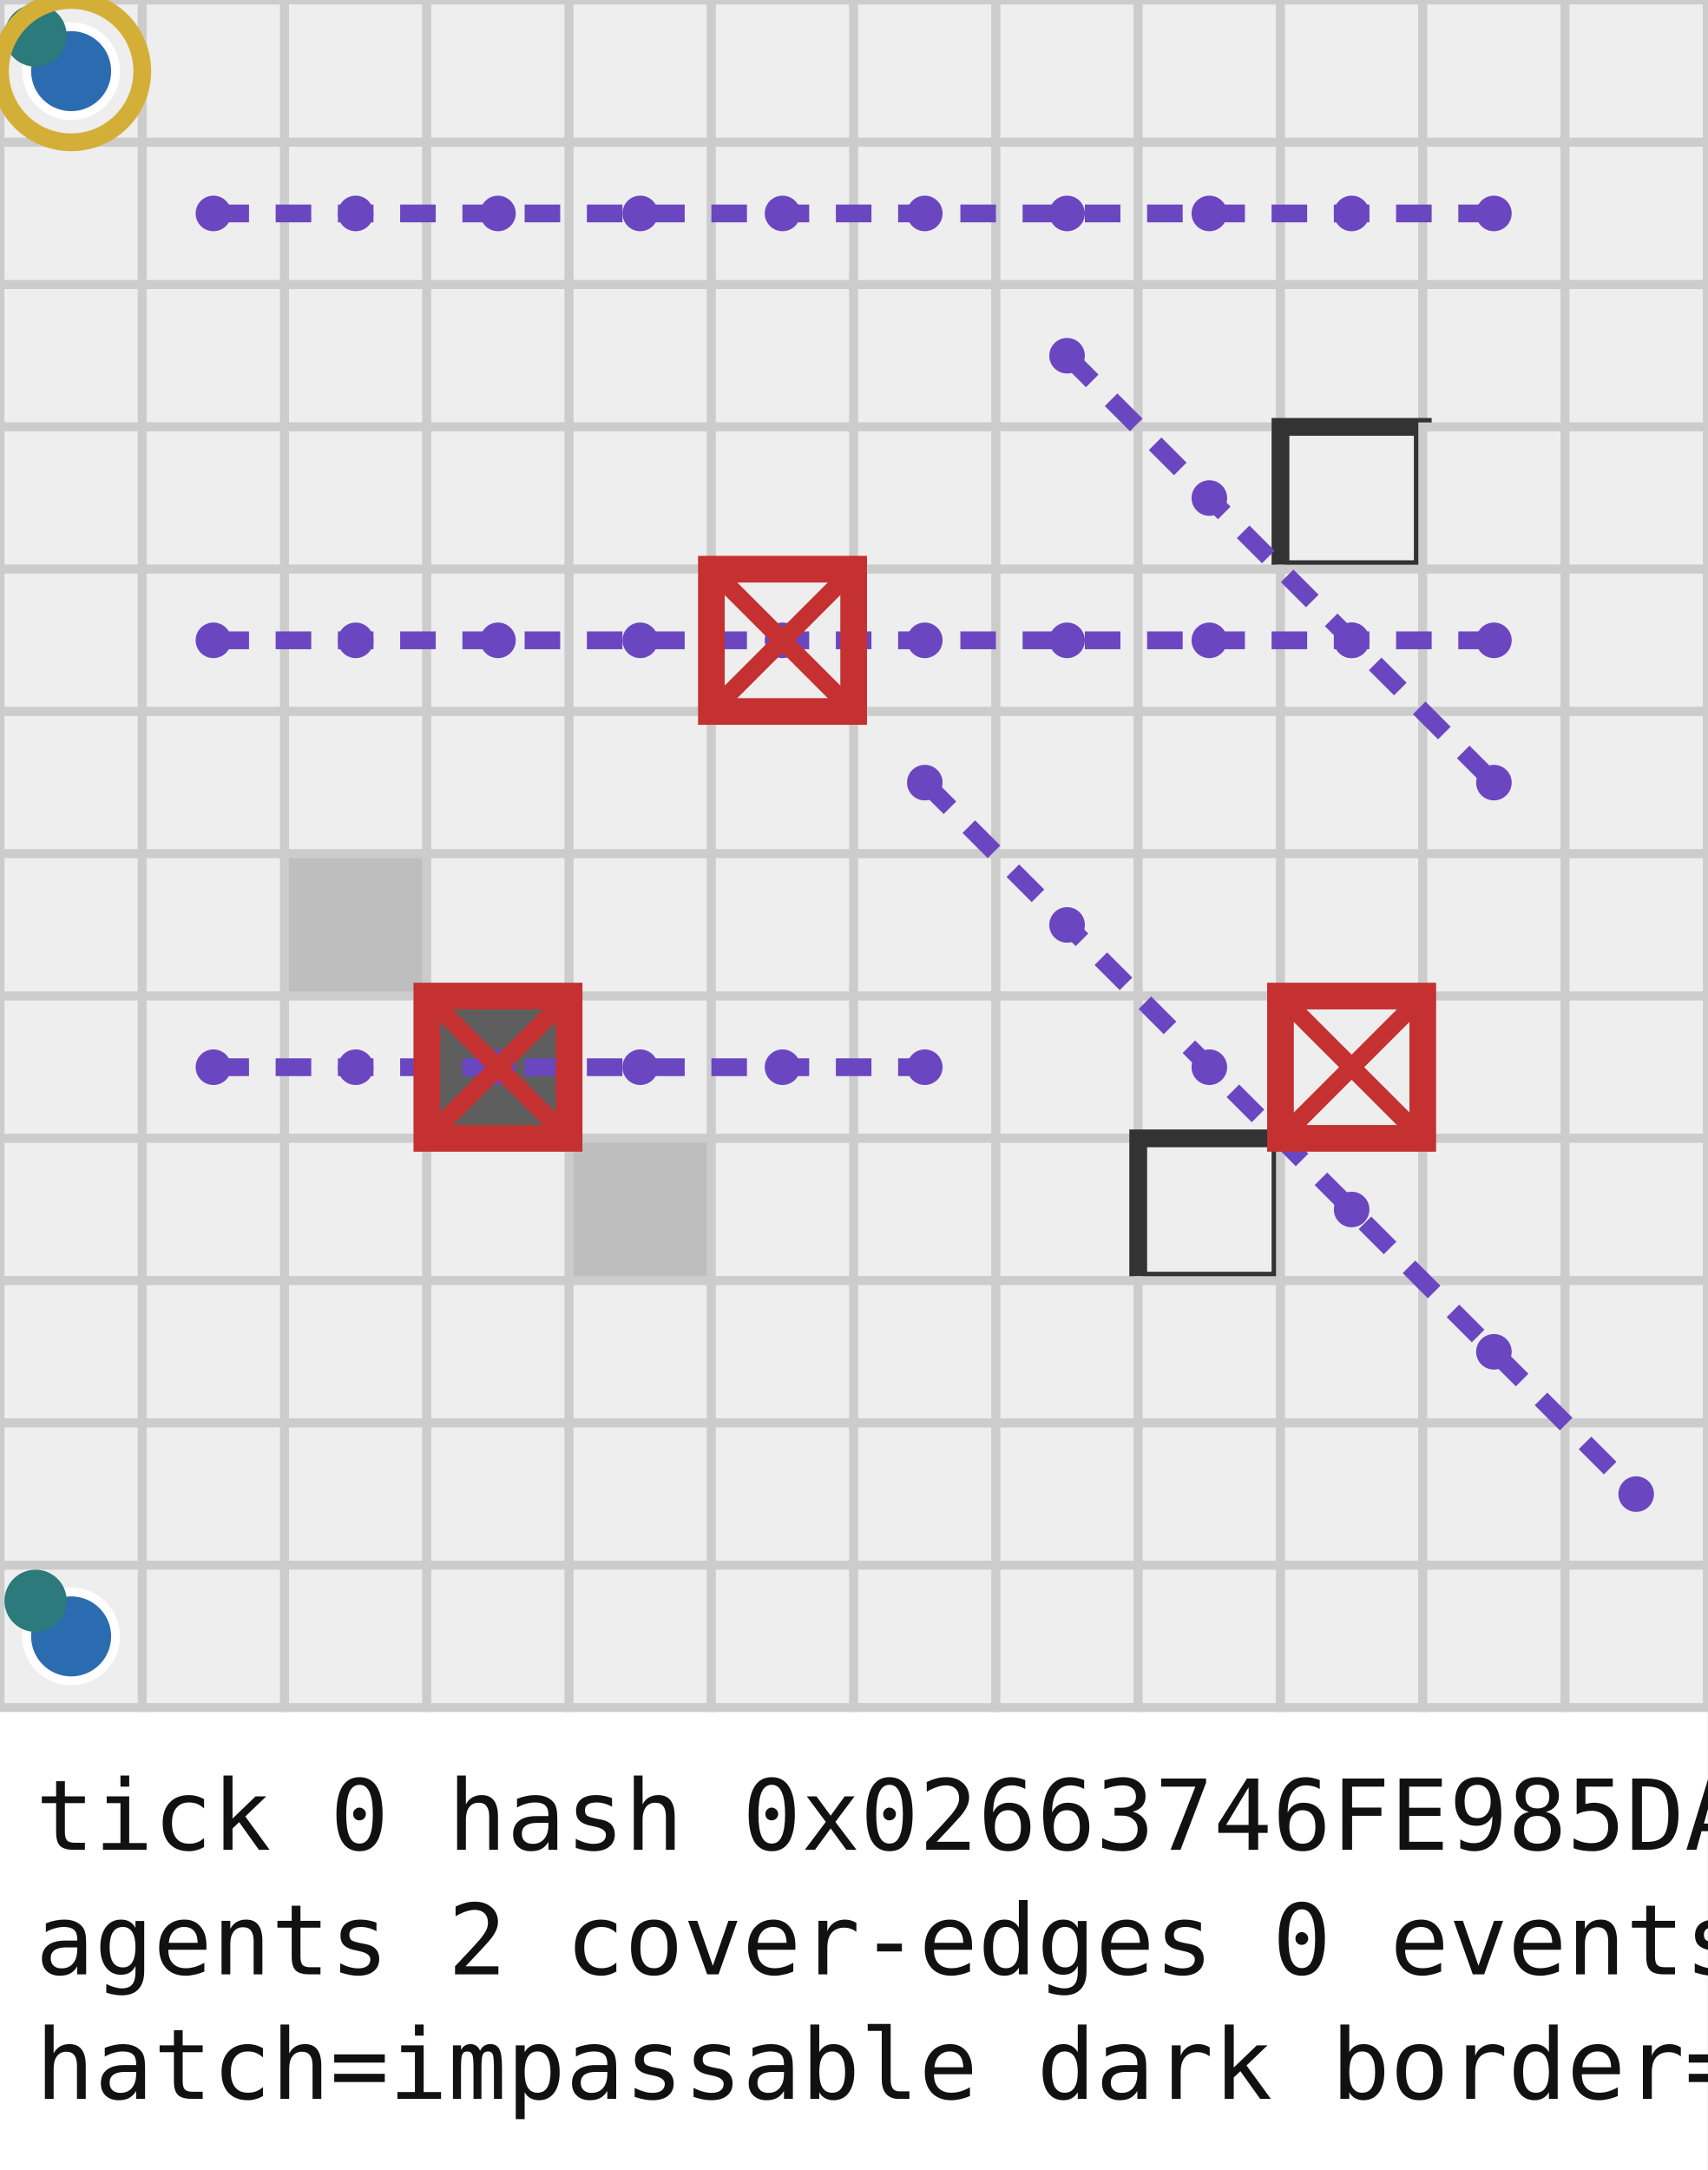
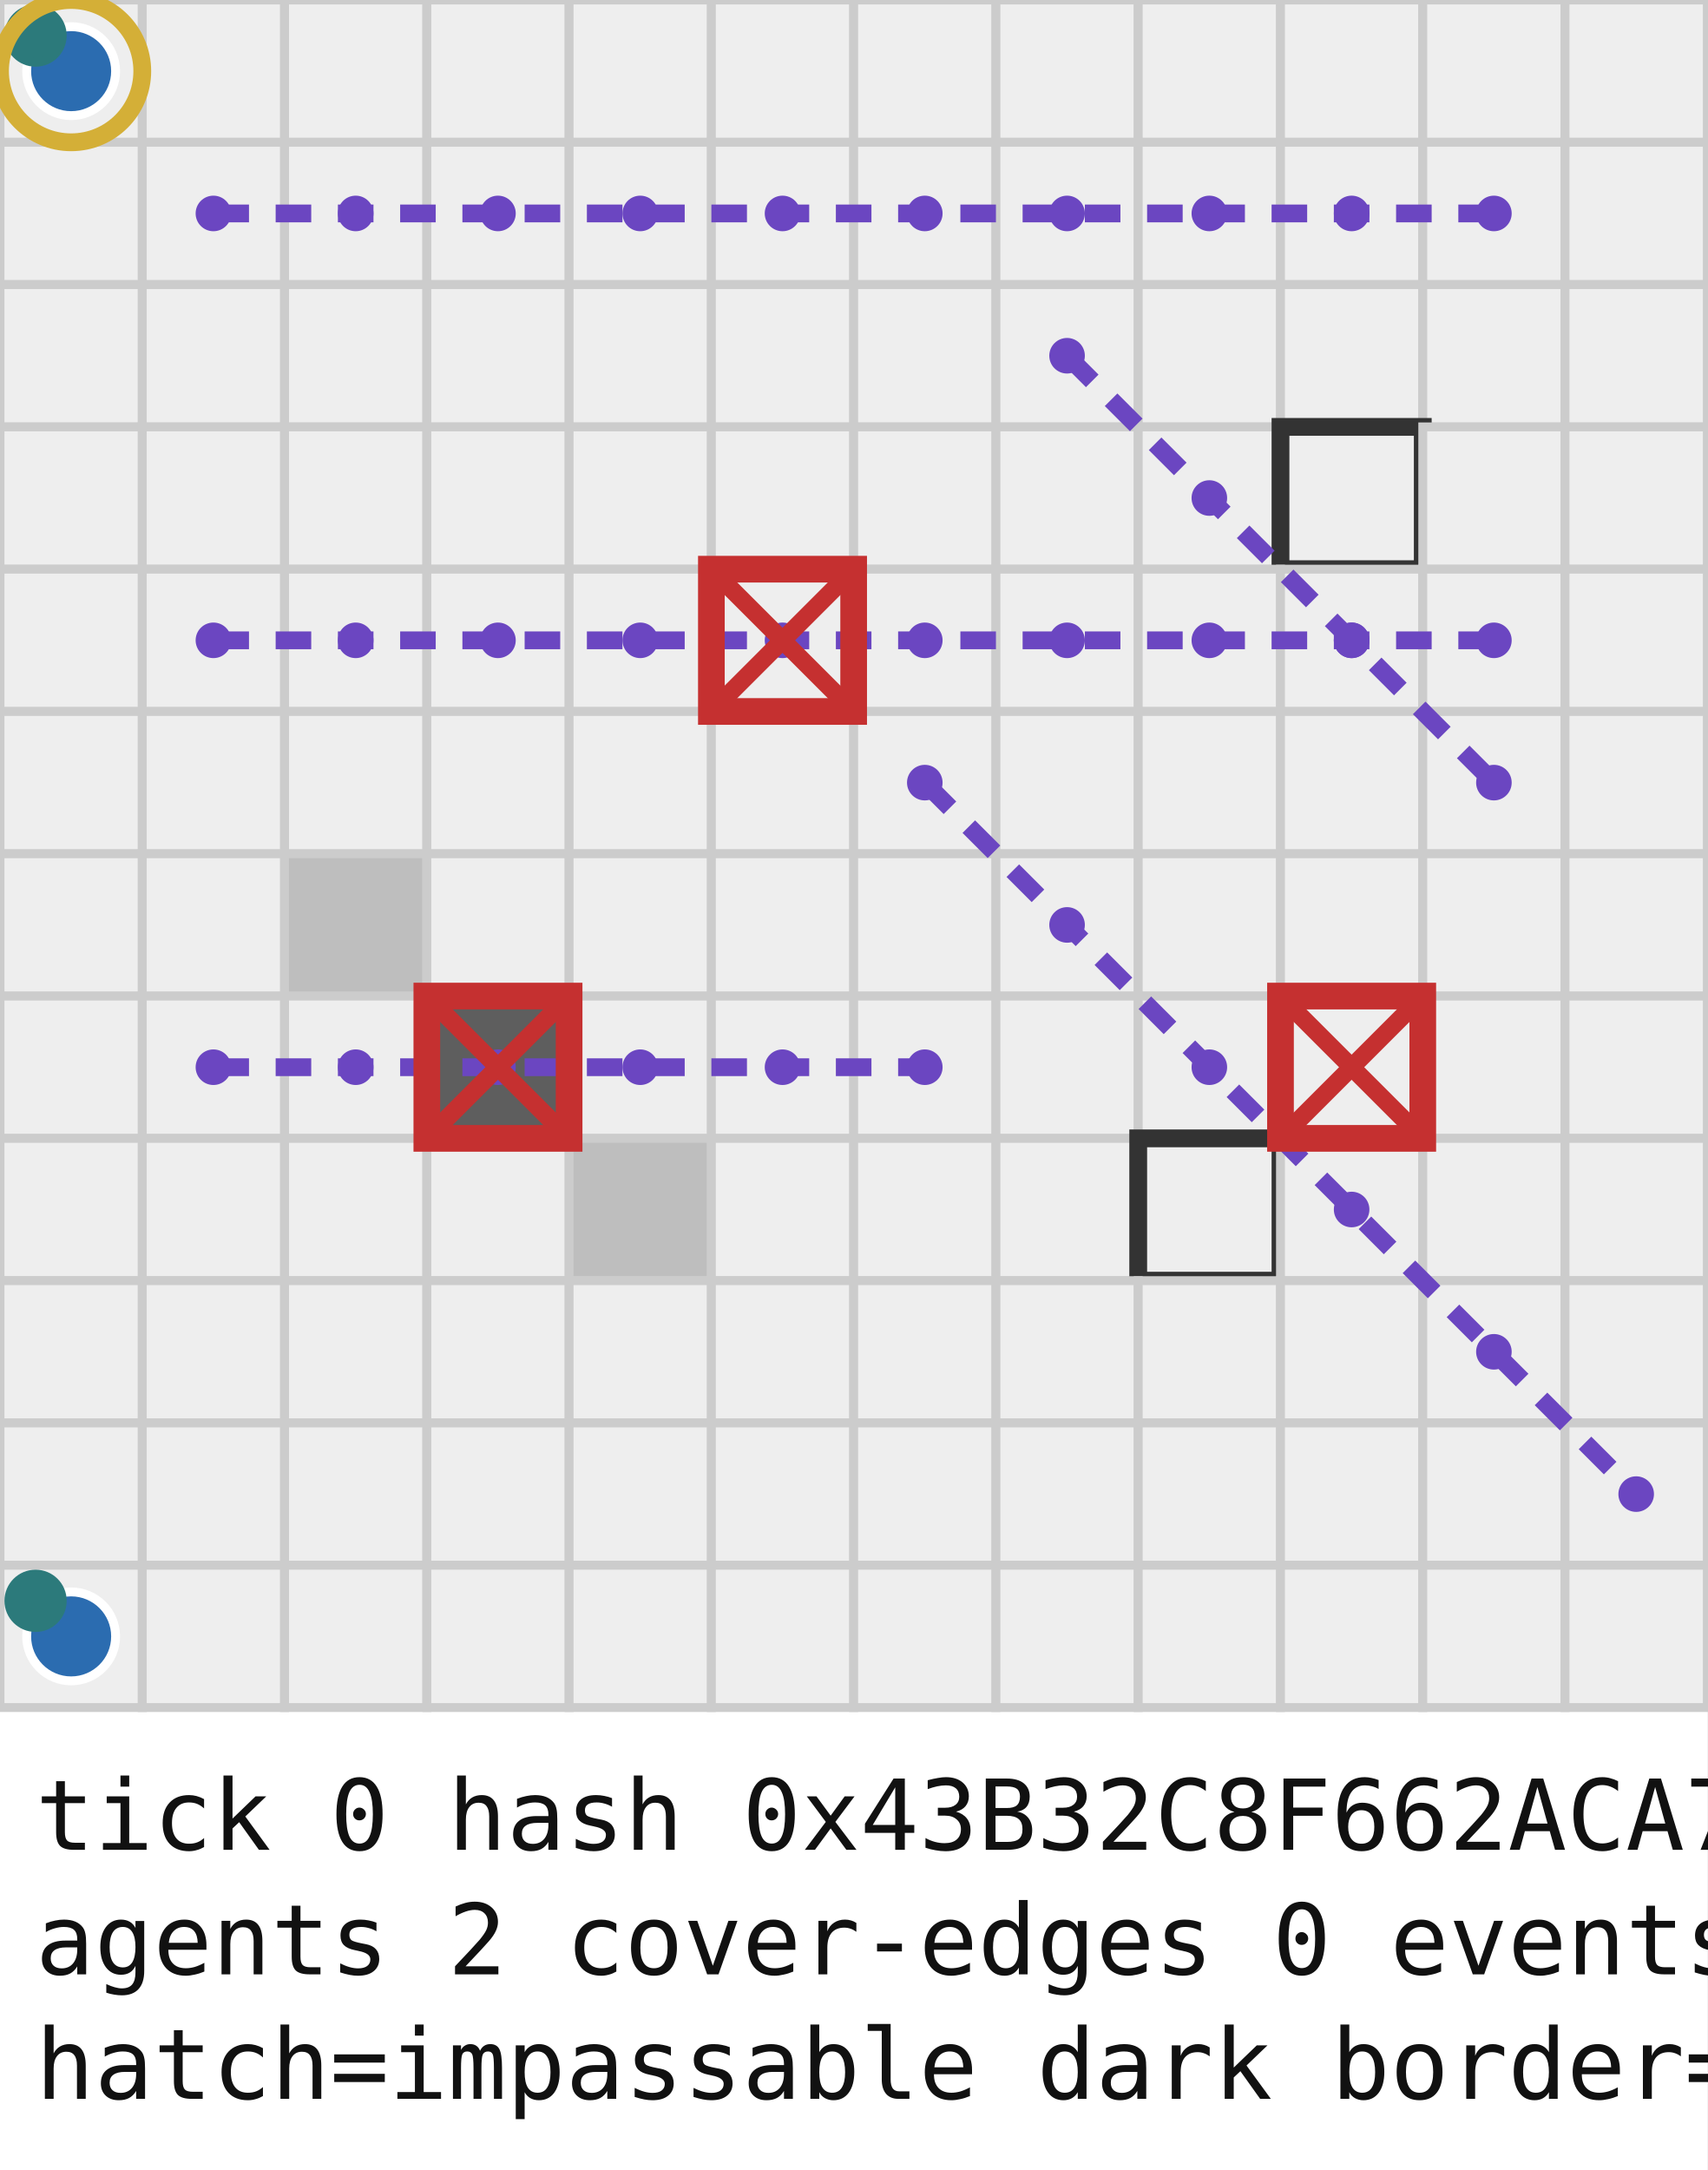
<svg xmlns="http://www.w3.org/2000/svg" width="192" height="244" viewBox="0 0 192 244">
  <defs>
    <pattern id="cw-hatch" width="4" height="4" patternUnits="userSpaceOnUse">
      <path d="M0,4 L4,0" stroke="#8a8a8a" stroke-width="1" />
    </pattern>
  </defs>
  <rect x="0" y="0" width="192" height="244" fill="#ffffff" />
  <rect x="0" y="0" width="16" height="16" fill="rgb(238,238,238)" stroke="#cccccc" stroke-width="1" />
  <rect x="16" y="0" width="16" height="16" fill="rgb(238,238,238)" stroke="#cccccc" stroke-width="1" />
  <rect x="32" y="0" width="16" height="16" fill="rgb(238,238,238)" stroke="#cccccc" stroke-width="1" />
  <rect x="48" y="0" width="16" height="16" fill="rgb(238,238,238)" stroke="#cccccc" stroke-width="1" />
  <rect x="64" y="0" width="16" height="16" fill="rgb(238,238,238)" stroke="#cccccc" stroke-width="1" />
  <rect x="80" y="0" width="16" height="16" fill="rgb(238,238,238)" stroke="#cccccc" stroke-width="1" />
  <rect x="96" y="0" width="16" height="16" fill="rgb(238,238,238)" stroke="#cccccc" stroke-width="1" />
  <rect x="112" y="0" width="16" height="16" fill="rgb(238,238,238)" stroke="#cccccc" stroke-width="1" />
  <rect x="128" y="0" width="16" height="16" fill="rgb(238,238,238)" stroke="#cccccc" stroke-width="1" />
  <rect x="144" y="0" width="16" height="16" fill="rgb(238,238,238)" stroke="#cccccc" stroke-width="1" />
  <rect x="160" y="0" width="16" height="16" fill="rgb(238,238,238)" stroke="#cccccc" stroke-width="1" />
  <rect x="176" y="0" width="16" height="16" fill="rgb(238,238,238)" stroke="#cccccc" stroke-width="1" />
  <rect x="0" y="16" width="16" height="16" fill="rgb(238,238,238)" stroke="#cccccc" stroke-width="1" />
  <rect x="16" y="16" width="16" height="16" fill="rgb(238,238,238)" stroke="#cccccc" stroke-width="1" />
  <rect x="32" y="16" width="16" height="16" fill="rgb(238,238,238)" stroke="#cccccc" stroke-width="1" />
  <rect x="48" y="16" width="16" height="16" fill="rgb(238,238,238)" stroke="#cccccc" stroke-width="1" />
  <rect x="64" y="16" width="16" height="16" fill="rgb(238,238,238)" stroke="#cccccc" stroke-width="1" />
  <rect x="80" y="16" width="16" height="16" fill="rgb(238,238,238)" stroke="#cccccc" stroke-width="1" />
  <rect x="96" y="16" width="16" height="16" fill="rgb(238,238,238)" stroke="#cccccc" stroke-width="1" />
  <rect x="112" y="16" width="16" height="16" fill="rgb(238,238,238)" stroke="#cccccc" stroke-width="1" />
  <rect x="128" y="16" width="16" height="16" fill="rgb(238,238,238)" stroke="#cccccc" stroke-width="1" />
  <rect x="144" y="16" width="16" height="16" fill="rgb(238,238,238)" stroke="#cccccc" stroke-width="1" />
  <rect x="160" y="16" width="16" height="16" fill="rgb(238,238,238)" stroke="#cccccc" stroke-width="1" />
  <rect x="176" y="16" width="16" height="16" fill="rgb(238,238,238)" stroke="#cccccc" stroke-width="1" />
  <rect x="0" y="32" width="16" height="16" fill="rgb(238,238,238)" stroke="#cccccc" stroke-width="1" />
  <rect x="16" y="32" width="16" height="16" fill="rgb(238,238,238)" stroke="#cccccc" stroke-width="1" />
  <rect x="32" y="32" width="16" height="16" fill="rgb(238,238,238)" stroke="#cccccc" stroke-width="1" />
  <rect x="48" y="32" width="16" height="16" fill="rgb(238,238,238)" stroke="#cccccc" stroke-width="1" />
  <rect x="64" y="32" width="16" height="16" fill="rgb(238,238,238)" stroke="#cccccc" stroke-width="1" />
  <rect x="80" y="32" width="16" height="16" fill="rgb(238,238,238)" stroke="#cccccc" stroke-width="1" />
  <rect x="96" y="32" width="16" height="16" fill="rgb(238,238,238)" stroke="#cccccc" stroke-width="1" />
  <rect x="112" y="32" width="16" height="16" fill="rgb(238,238,238)" stroke="#cccccc" stroke-width="1" />
  <rect x="128" y="32" width="16" height="16" fill="rgb(238,238,238)" stroke="#cccccc" stroke-width="1" />
  <rect x="144" y="32" width="16" height="16" fill="rgb(238,238,238)" stroke="#cccccc" stroke-width="1" />
  <rect x="160" y="32" width="16" height="16" fill="rgb(238,238,238)" stroke="#cccccc" stroke-width="1" />
  <rect x="176" y="32" width="16" height="16" fill="rgb(238,238,238)" stroke="#cccccc" stroke-width="1" />
  <rect x="0" y="48" width="16" height="16" fill="rgb(238,238,238)" stroke="#cccccc" stroke-width="1" />
  <rect x="16" y="48" width="16" height="16" fill="rgb(238,238,238)" stroke="#cccccc" stroke-width="1" />
  <rect x="32" y="48" width="16" height="16" fill="rgb(238,238,238)" stroke="#cccccc" stroke-width="1" />
  <rect x="48" y="48" width="16" height="16" fill="rgb(238,238,238)" stroke="#cccccc" stroke-width="1" />
  <rect x="64" y="48" width="16" height="16" fill="rgb(238,238,238)" stroke="#cccccc" stroke-width="1" />
  <rect x="80" y="48" width="16" height="16" fill="rgb(238,238,238)" stroke="#cccccc" stroke-width="1" />
  <rect x="96" y="48" width="16" height="16" fill="rgb(238,238,238)" stroke="#cccccc" stroke-width="1" />
  <rect x="112" y="48" width="16" height="16" fill="rgb(238,238,238)" stroke="#cccccc" stroke-width="1" />
  <rect x="128" y="48" width="16" height="16" fill="rgb(238,238,238)" stroke="#cccccc" stroke-width="1" />
  <rect x="144" y="48" width="16" height="16" fill="rgb(238,238,238)" stroke="#333333" stroke-width="2" />
  <rect x="160" y="48" width="16" height="16" fill="rgb(238,238,238)" stroke="#cccccc" stroke-width="1" />
  <rect x="176" y="48" width="16" height="16" fill="rgb(238,238,238)" stroke="#cccccc" stroke-width="1" />
  <rect x="0" y="64" width="16" height="16" fill="rgb(238,238,238)" stroke="#cccccc" stroke-width="1" />
  <rect x="16" y="64" width="16" height="16" fill="rgb(238,238,238)" stroke="#cccccc" stroke-width="1" />
  <rect x="32" y="64" width="16" height="16" fill="rgb(238,238,238)" stroke="#cccccc" stroke-width="1" />
  <rect x="48" y="64" width="16" height="16" fill="rgb(238,238,238)" stroke="#cccccc" stroke-width="1" />
  <rect x="64" y="64" width="16" height="16" fill="rgb(238,238,238)" stroke="#cccccc" stroke-width="1" />
  <rect x="80" y="64" width="16" height="16" fill="rgb(238,238,238)" stroke="#333333" stroke-width="2" />
  <rect x="96" y="64" width="16" height="16" fill="rgb(238,238,238)" stroke="#cccccc" stroke-width="1" />
  <rect x="112" y="64" width="16" height="16" fill="rgb(238,238,238)" stroke="#cccccc" stroke-width="1" />
  <rect x="128" y="64" width="16" height="16" fill="rgb(238,238,238)" stroke="#cccccc" stroke-width="1" />
  <rect x="144" y="64" width="16" height="16" fill="rgb(238,238,238)" stroke="#cccccc" stroke-width="1" />
  <rect x="160" y="64" width="16" height="16" fill="rgb(238,238,238)" stroke="#cccccc" stroke-width="1" />
  <rect x="176" y="64" width="16" height="16" fill="rgb(238,238,238)" stroke="#cccccc" stroke-width="1" />
  <rect x="0" y="80" width="16" height="16" fill="rgb(238,238,238)" stroke="#cccccc" stroke-width="1" />
  <rect x="16" y="80" width="16" height="16" fill="rgb(238,238,238)" stroke="#cccccc" stroke-width="1" />
  <rect x="32" y="80" width="16" height="16" fill="rgb(238,238,238)" stroke="#cccccc" stroke-width="1" />
  <rect x="48" y="80" width="16" height="16" fill="rgb(238,238,238)" stroke="#cccccc" stroke-width="1" />
  <rect x="64" y="80" width="16" height="16" fill="rgb(238,238,238)" stroke="#cccccc" stroke-width="1" />
  <rect x="80" y="80" width="16" height="16" fill="rgb(238,238,238)" stroke="#cccccc" stroke-width="1" />
  <rect x="96" y="80" width="16" height="16" fill="rgb(238,238,238)" stroke="#cccccc" stroke-width="1" />
  <rect x="112" y="80" width="16" height="16" fill="rgb(238,238,238)" stroke="#cccccc" stroke-width="1" />
  <rect x="128" y="80" width="16" height="16" fill="rgb(238,238,238)" stroke="#cccccc" stroke-width="1" />
  <rect x="144" y="80" width="16" height="16" fill="rgb(238,238,238)" stroke="#cccccc" stroke-width="1" />
  <rect x="160" y="80" width="16" height="16" fill="rgb(238,238,238)" stroke="#cccccc" stroke-width="1" />
  <rect x="176" y="80" width="16" height="16" fill="rgb(238,238,238)" stroke="#cccccc" stroke-width="1" />
  <rect x="0" y="96" width="16" height="16" fill="rgb(238,238,238)" stroke="#cccccc" stroke-width="1" />
  <rect x="16" y="96" width="16" height="16" fill="rgb(238,238,238)" stroke="#cccccc" stroke-width="1" />
  <rect x="32" y="96" width="16" height="16" fill="rgb(190,190,190)" stroke="#cccccc" stroke-width="1" />
  <rect x="48" y="96" width="16" height="16" fill="rgb(238,238,238)" stroke="#cccccc" stroke-width="1" />
  <rect x="64" y="96" width="16" height="16" fill="rgb(238,238,238)" stroke="#cccccc" stroke-width="1" />
  <rect x="80" y="96" width="16" height="16" fill="rgb(238,238,238)" stroke="#cccccc" stroke-width="1" />
  <rect x="96" y="96" width="16" height="16" fill="rgb(238,238,238)" stroke="#cccccc" stroke-width="1" />
  <rect x="112" y="96" width="16" height="16" fill="rgb(238,238,238)" stroke="#cccccc" stroke-width="1" />
  <rect x="128" y="96" width="16" height="16" fill="rgb(238,238,238)" stroke="#cccccc" stroke-width="1" />
  <rect x="144" y="96" width="16" height="16" fill="rgb(238,238,238)" stroke="#cccccc" stroke-width="1" />
  <rect x="160" y="96" width="16" height="16" fill="rgb(238,238,238)" stroke="#cccccc" stroke-width="1" />
  <rect x="176" y="96" width="16" height="16" fill="rgb(238,238,238)" stroke="#cccccc" stroke-width="1" />
  <rect x="0" y="112" width="16" height="16" fill="rgb(238,238,238)" stroke="#cccccc" stroke-width="1" />
  <rect x="16" y="112" width="16" height="16" fill="rgb(238,238,238)" stroke="#cccccc" stroke-width="1" />
  <rect x="32" y="112" width="16" height="16" fill="rgb(238,238,238)" stroke="#cccccc" stroke-width="1" />
  <rect x="48" y="112" width="16" height="16" fill="rgb(94,94,94)" stroke="#cccccc" stroke-width="1" />
  <rect x="64" y="112" width="16" height="16" fill="rgb(238,238,238)" stroke="#cccccc" stroke-width="1" />
  <rect x="80" y="112" width="16" height="16" fill="rgb(238,238,238)" stroke="#cccccc" stroke-width="1" />
  <rect x="96" y="112" width="16" height="16" fill="rgb(238,238,238)" stroke="#cccccc" stroke-width="1" />
  <rect x="112" y="112" width="16" height="16" fill="rgb(238,238,238)" stroke="#cccccc" stroke-width="1" />
  <rect x="128" y="112" width="16" height="16" fill="rgb(238,238,238)" stroke="#cccccc" stroke-width="1" />
  <rect x="144" y="112" width="16" height="16" fill="rgb(238,238,238)" stroke="#333333" stroke-width="2" />
  <rect x="160" y="112" width="16" height="16" fill="rgb(238,238,238)" stroke="#cccccc" stroke-width="1" />
  <rect x="176" y="112" width="16" height="16" fill="rgb(238,238,238)" stroke="#cccccc" stroke-width="1" />
  <rect x="0" y="128" width="16" height="16" fill="rgb(238,238,238)" stroke="#cccccc" stroke-width="1" />
  <rect x="16" y="128" width="16" height="16" fill="rgb(238,238,238)" stroke="#cccccc" stroke-width="1" />
  <rect x="32" y="128" width="16" height="16" fill="rgb(238,238,238)" stroke="#cccccc" stroke-width="1" />
  <rect x="48" y="128" width="16" height="16" fill="rgb(238,238,238)" stroke="#cccccc" stroke-width="1" />
  <rect x="64" y="128" width="16" height="16" fill="rgb(190,190,190)" stroke="#cccccc" stroke-width="1" />
  <rect x="80" y="128" width="16" height="16" fill="rgb(238,238,238)" stroke="#cccccc" stroke-width="1" />
  <rect x="96" y="128" width="16" height="16" fill="rgb(238,238,238)" stroke="#cccccc" stroke-width="1" />
  <rect x="112" y="128" width="16" height="16" fill="rgb(238,238,238)" stroke="#cccccc" stroke-width="1" />
  <rect x="128" y="128" width="16" height="16" fill="rgb(238,238,238)" stroke="#333333" stroke-width="2" />
  <rect x="144" y="128" width="16" height="16" fill="rgb(238,238,238)" stroke="#cccccc" stroke-width="1" />
  <rect x="160" y="128" width="16" height="16" fill="rgb(238,238,238)" stroke="#cccccc" stroke-width="1" />
  <rect x="176" y="128" width="16" height="16" fill="rgb(238,238,238)" stroke="#cccccc" stroke-width="1" />
  <rect x="0" y="144" width="16" height="16" fill="rgb(238,238,238)" stroke="#cccccc" stroke-width="1" />
  <rect x="16" y="144" width="16" height="16" fill="rgb(238,238,238)" stroke="#cccccc" stroke-width="1" />
  <rect x="32" y="144" width="16" height="16" fill="rgb(238,238,238)" stroke="#cccccc" stroke-width="1" />
  <rect x="48" y="144" width="16" height="16" fill="rgb(238,238,238)" stroke="#cccccc" stroke-width="1" />
  <rect x="64" y="144" width="16" height="16" fill="rgb(238,238,238)" stroke="#cccccc" stroke-width="1" />
  <rect x="80" y="144" width="16" height="16" fill="rgb(238,238,238)" stroke="#cccccc" stroke-width="1" />
  <rect x="96" y="144" width="16" height="16" fill="rgb(238,238,238)" stroke="#cccccc" stroke-width="1" />
  <rect x="112" y="144" width="16" height="16" fill="rgb(238,238,238)" stroke="#cccccc" stroke-width="1" />
  <rect x="128" y="144" width="16" height="16" fill="rgb(238,238,238)" stroke="#cccccc" stroke-width="1" />
  <rect x="144" y="144" width="16" height="16" fill="rgb(238,238,238)" stroke="#cccccc" stroke-width="1" />
  <rect x="160" y="144" width="16" height="16" fill="rgb(238,238,238)" stroke="#cccccc" stroke-width="1" />
  <rect x="176" y="144" width="16" height="16" fill="rgb(238,238,238)" stroke="#cccccc" stroke-width="1" />
  <rect x="0" y="160" width="16" height="16" fill="rgb(238,238,238)" stroke="#cccccc" stroke-width="1" />
  <rect x="16" y="160" width="16" height="16" fill="rgb(238,238,238)" stroke="#cccccc" stroke-width="1" />
  <rect x="32" y="160" width="16" height="16" fill="rgb(238,238,238)" stroke="#cccccc" stroke-width="1" />
  <rect x="48" y="160" width="16" height="16" fill="rgb(238,238,238)" stroke="#cccccc" stroke-width="1" />
  <rect x="64" y="160" width="16" height="16" fill="rgb(238,238,238)" stroke="#cccccc" stroke-width="1" />
  <rect x="80" y="160" width="16" height="16" fill="rgb(238,238,238)" stroke="#cccccc" stroke-width="1" />
  <rect x="96" y="160" width="16" height="16" fill="rgb(238,238,238)" stroke="#cccccc" stroke-width="1" />
  <rect x="112" y="160" width="16" height="16" fill="rgb(238,238,238)" stroke="#cccccc" stroke-width="1" />
  <rect x="128" y="160" width="16" height="16" fill="rgb(238,238,238)" stroke="#cccccc" stroke-width="1" />
  <rect x="144" y="160" width="16" height="16" fill="rgb(238,238,238)" stroke="#cccccc" stroke-width="1" />
  <rect x="160" y="160" width="16" height="16" fill="rgb(238,238,238)" stroke="#cccccc" stroke-width="1" />
  <rect x="176" y="160" width="16" height="16" fill="rgb(238,238,238)" stroke="#cccccc" stroke-width="1" />
  <rect x="0" y="176" width="16" height="16" fill="rgb(238,238,238)" stroke="#cccccc" stroke-width="1" />
  <rect x="16" y="176" width="16" height="16" fill="rgb(238,238,238)" stroke="#cccccc" stroke-width="1" />
  <rect x="32" y="176" width="16" height="16" fill="rgb(238,238,238)" stroke="#cccccc" stroke-width="1" />
  <rect x="48" y="176" width="16" height="16" fill="rgb(238,238,238)" stroke="#cccccc" stroke-width="1" />
  <rect x="64" y="176" width="16" height="16" fill="rgb(238,238,238)" stroke="#cccccc" stroke-width="1" />
  <rect x="80" y="176" width="16" height="16" fill="rgb(238,238,238)" stroke="#cccccc" stroke-width="1" />
  <rect x="96" y="176" width="16" height="16" fill="rgb(238,238,238)" stroke="#cccccc" stroke-width="1" />
  <rect x="112" y="176" width="16" height="16" fill="rgb(238,238,238)" stroke="#cccccc" stroke-width="1" />
  <rect x="128" y="176" width="16" height="16" fill="rgb(238,238,238)" stroke="#cccccc" stroke-width="1" />
  <rect x="144" y="176" width="16" height="16" fill="rgb(238,238,238)" stroke="#cccccc" stroke-width="1" />
  <rect x="160" y="176" width="16" height="16" fill="rgb(238,238,238)" stroke="#cccccc" stroke-width="1" />
  <rect x="176" y="176" width="16" height="16" fill="rgb(238,238,238)" stroke="#cccccc" stroke-width="1" />
  <circle cx="8" cy="8" r="5" fill="#2b6cb0" stroke="#ffffff" stroke-width="1" />
  <circle cx="8" cy="184" r="5" fill="#2b6cb0" stroke="#ffffff" stroke-width="1" />
  <circle cx="4" cy="4" r="3" fill="#2c7a7b" stroke="#2c7a7b" stroke-width="1" />
  <circle cx="4" cy="180" r="3" fill="#2c7a7b" stroke="#2c7a7b" stroke-width="1" />
  <circle cx="8" cy="8" r="8" fill="none" stroke="#d4af37" stroke-width="2" />
  <line x1="24" y1="24" x2="168" y2="24" stroke="#6b46c1" stroke-width="2" stroke-dasharray="4,3" />
  <circle cx="24" cy="24" r="2" fill="#6b46c1" />
  <circle cx="40" cy="24" r="2" fill="#6b46c1" />
  <circle cx="56" cy="24" r="2" fill="#6b46c1" />
  <circle cx="72" cy="24" r="2" fill="#6b46c1" />
  <circle cx="88" cy="24" r="2" fill="#6b46c1" />
  <circle cx="104" cy="24" r="2" fill="#6b46c1" />
  <circle cx="120" cy="24" r="2" fill="#6b46c1" />
  <circle cx="136" cy="24" r="2" fill="#6b46c1" />
  <circle cx="152" cy="24" r="2" fill="#6b46c1" />
  <circle cx="168" cy="24" r="2" fill="#6b46c1" />
  <line x1="24" y1="72" x2="168" y2="72" stroke="#6b46c1" stroke-width="2" stroke-dasharray="4,3" />
  <circle cx="24" cy="72" r="2" fill="#6b46c1" />
  <circle cx="40" cy="72" r="2" fill="#6b46c1" />
  <circle cx="56" cy="72" r="2" fill="#6b46c1" />
  <circle cx="72" cy="72" r="2" fill="#6b46c1" />
  <circle cx="88" cy="72" r="2" fill="#6b46c1" />
  <circle cx="104" cy="72" r="2" fill="#6b46c1" />
  <circle cx="120" cy="72" r="2" fill="#6b46c1" />
  <circle cx="136" cy="72" r="2" fill="#6b46c1" />
  <circle cx="152" cy="72" r="2" fill="#6b46c1" />
  <circle cx="168" cy="72" r="2" fill="#6b46c1" />
  <rect x="80" y="64" width="16" height="16" fill="none" stroke="#c53030" stroke-width="3" />
  <line x1="80" y1="64" x2="96" y2="80" stroke="#c53030" stroke-width="2" />
  <line x1="96" y1="64" x2="80" y2="80" stroke="#c53030" stroke-width="2" />
  <line x1="120" y1="40" x2="168" y2="88" stroke="#6b46c1" stroke-width="2" stroke-dasharray="4,3" />
  <circle cx="120" cy="40" r="2" fill="#6b46c1" />
  <circle cx="136" cy="56" r="2" fill="#6b46c1" />
  <circle cx="152" cy="72" r="2" fill="#6b46c1" />
  <circle cx="168" cy="88" r="2" fill="#6b46c1" />
  <line x1="24" y1="120" x2="104" y2="120" stroke="#6b46c1" stroke-width="2" stroke-dasharray="4,3" />
  <circle cx="24" cy="120" r="2" fill="#6b46c1" />
  <circle cx="40" cy="120" r="2" fill="#6b46c1" />
  <circle cx="56" cy="120" r="2" fill="#6b46c1" />
  <circle cx="72" cy="120" r="2" fill="#6b46c1" />
  <circle cx="88" cy="120" r="2" fill="#6b46c1" />
  <circle cx="104" cy="120" r="2" fill="#6b46c1" />
  <rect x="48" y="112" width="16" height="16" fill="none" stroke="#c53030" stroke-width="3" />
  <line x1="48" y1="112" x2="64" y2="128" stroke="#c53030" stroke-width="2" />
  <line x1="64" y1="112" x2="48" y2="128" stroke="#c53030" stroke-width="2" />
  <line x1="104" y1="88" x2="184" y2="168" stroke="#6b46c1" stroke-width="2" stroke-dasharray="4,3" />
  <circle cx="104" cy="88" r="2" fill="#6b46c1" />
  <circle cx="120" cy="104" r="2" fill="#6b46c1" />
  <circle cx="136" cy="120" r="2" fill="#6b46c1" />
  <circle cx="152" cy="136" r="2" fill="#6b46c1" />
  <circle cx="168" cy="152" r="2" fill="#6b46c1" />
  <circle cx="184" cy="168" r="2" fill="#6b46c1" />
  <rect x="144" y="112" width="16" height="16" fill="none" stroke="#c53030" stroke-width="3" />
  <line x1="144" y1="112" x2="160" y2="128" stroke="#c53030" stroke-width="2" />
  <line x1="160" y1="112" x2="144" y2="128" stroke="#c53030" stroke-width="2" />
-   <text x="4" y="208" font-family="monospace" font-size="11" fill="#111111">tick 0  hash 0x02663746FE985DAD  draws 0</text>
+   <text x="4" y="208" font-family="monospace" font-size="11" fill="#111111">tick 0  hash 0x43B32C8F662ACA7C  draws 0</text>
  <text x="4" y="222" font-family="monospace" font-size="11" fill="#111111">agents 2  cover-edges 0  events 0</text>
  <text x="4" y="236" font-family="monospace" font-size="11" fill="#111111">hatch=impassable  dark border=opaque  darker fill=higher elevation  triangle=cover  circle=agent</text>
</svg>
